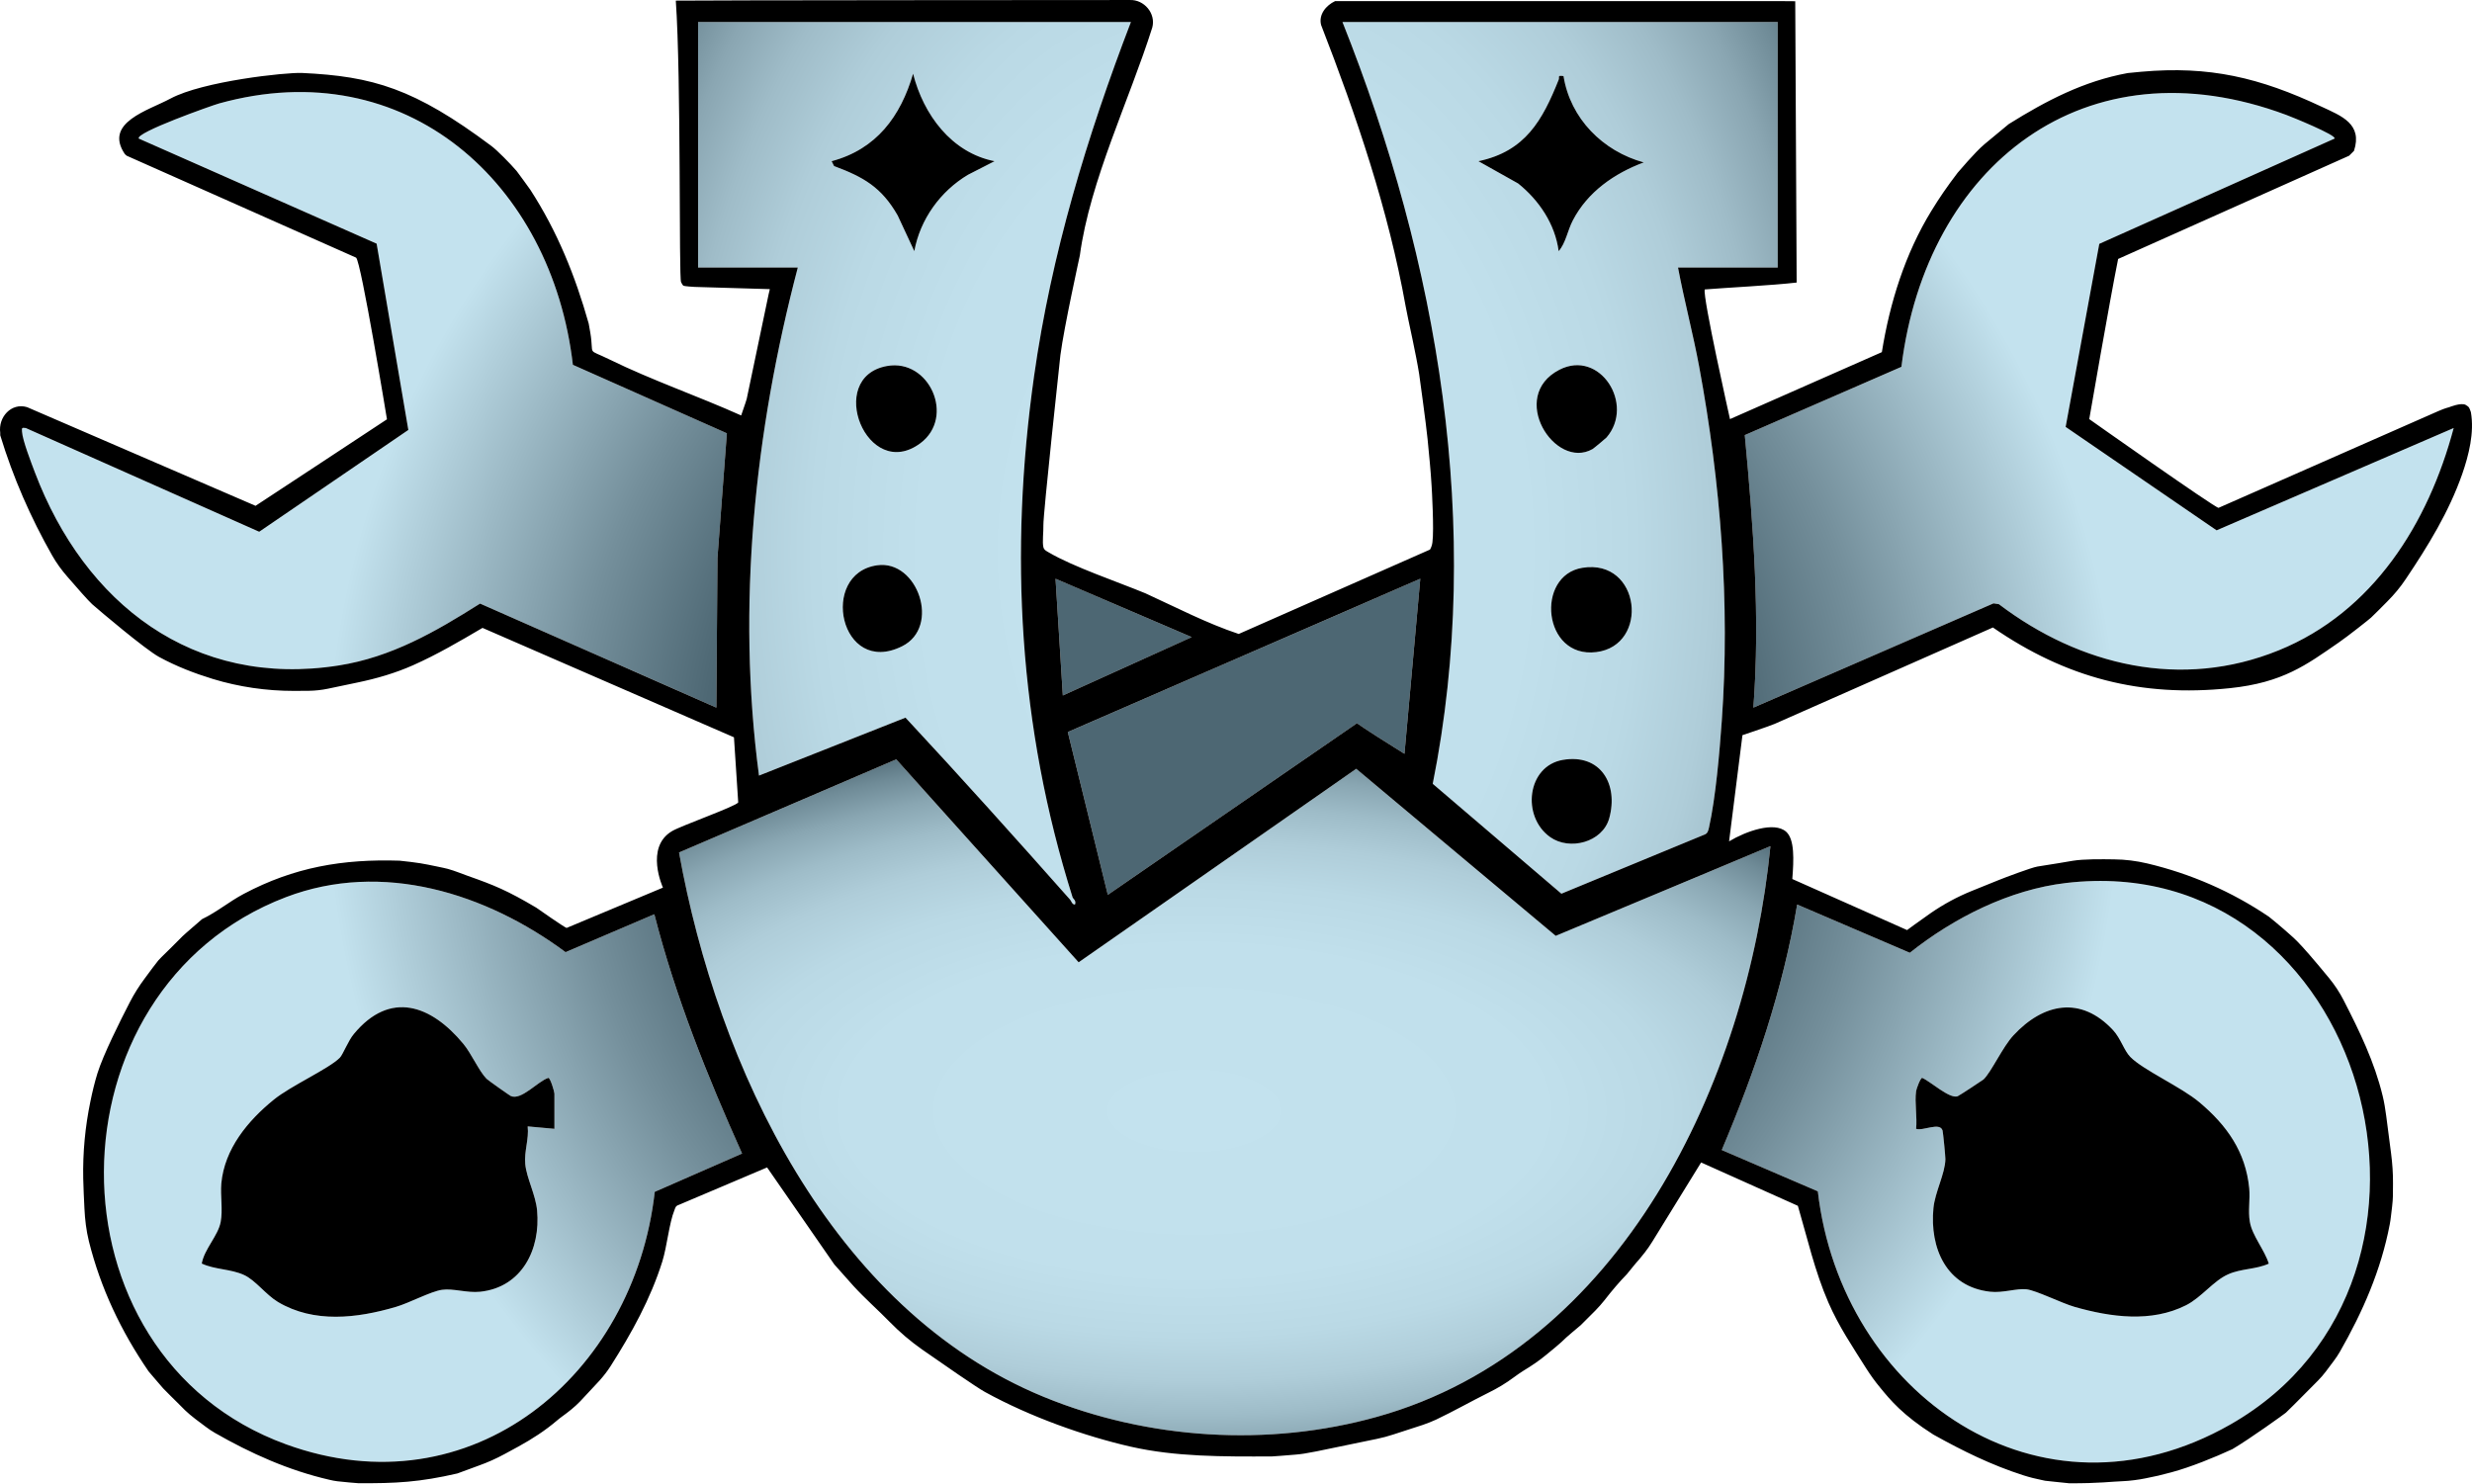
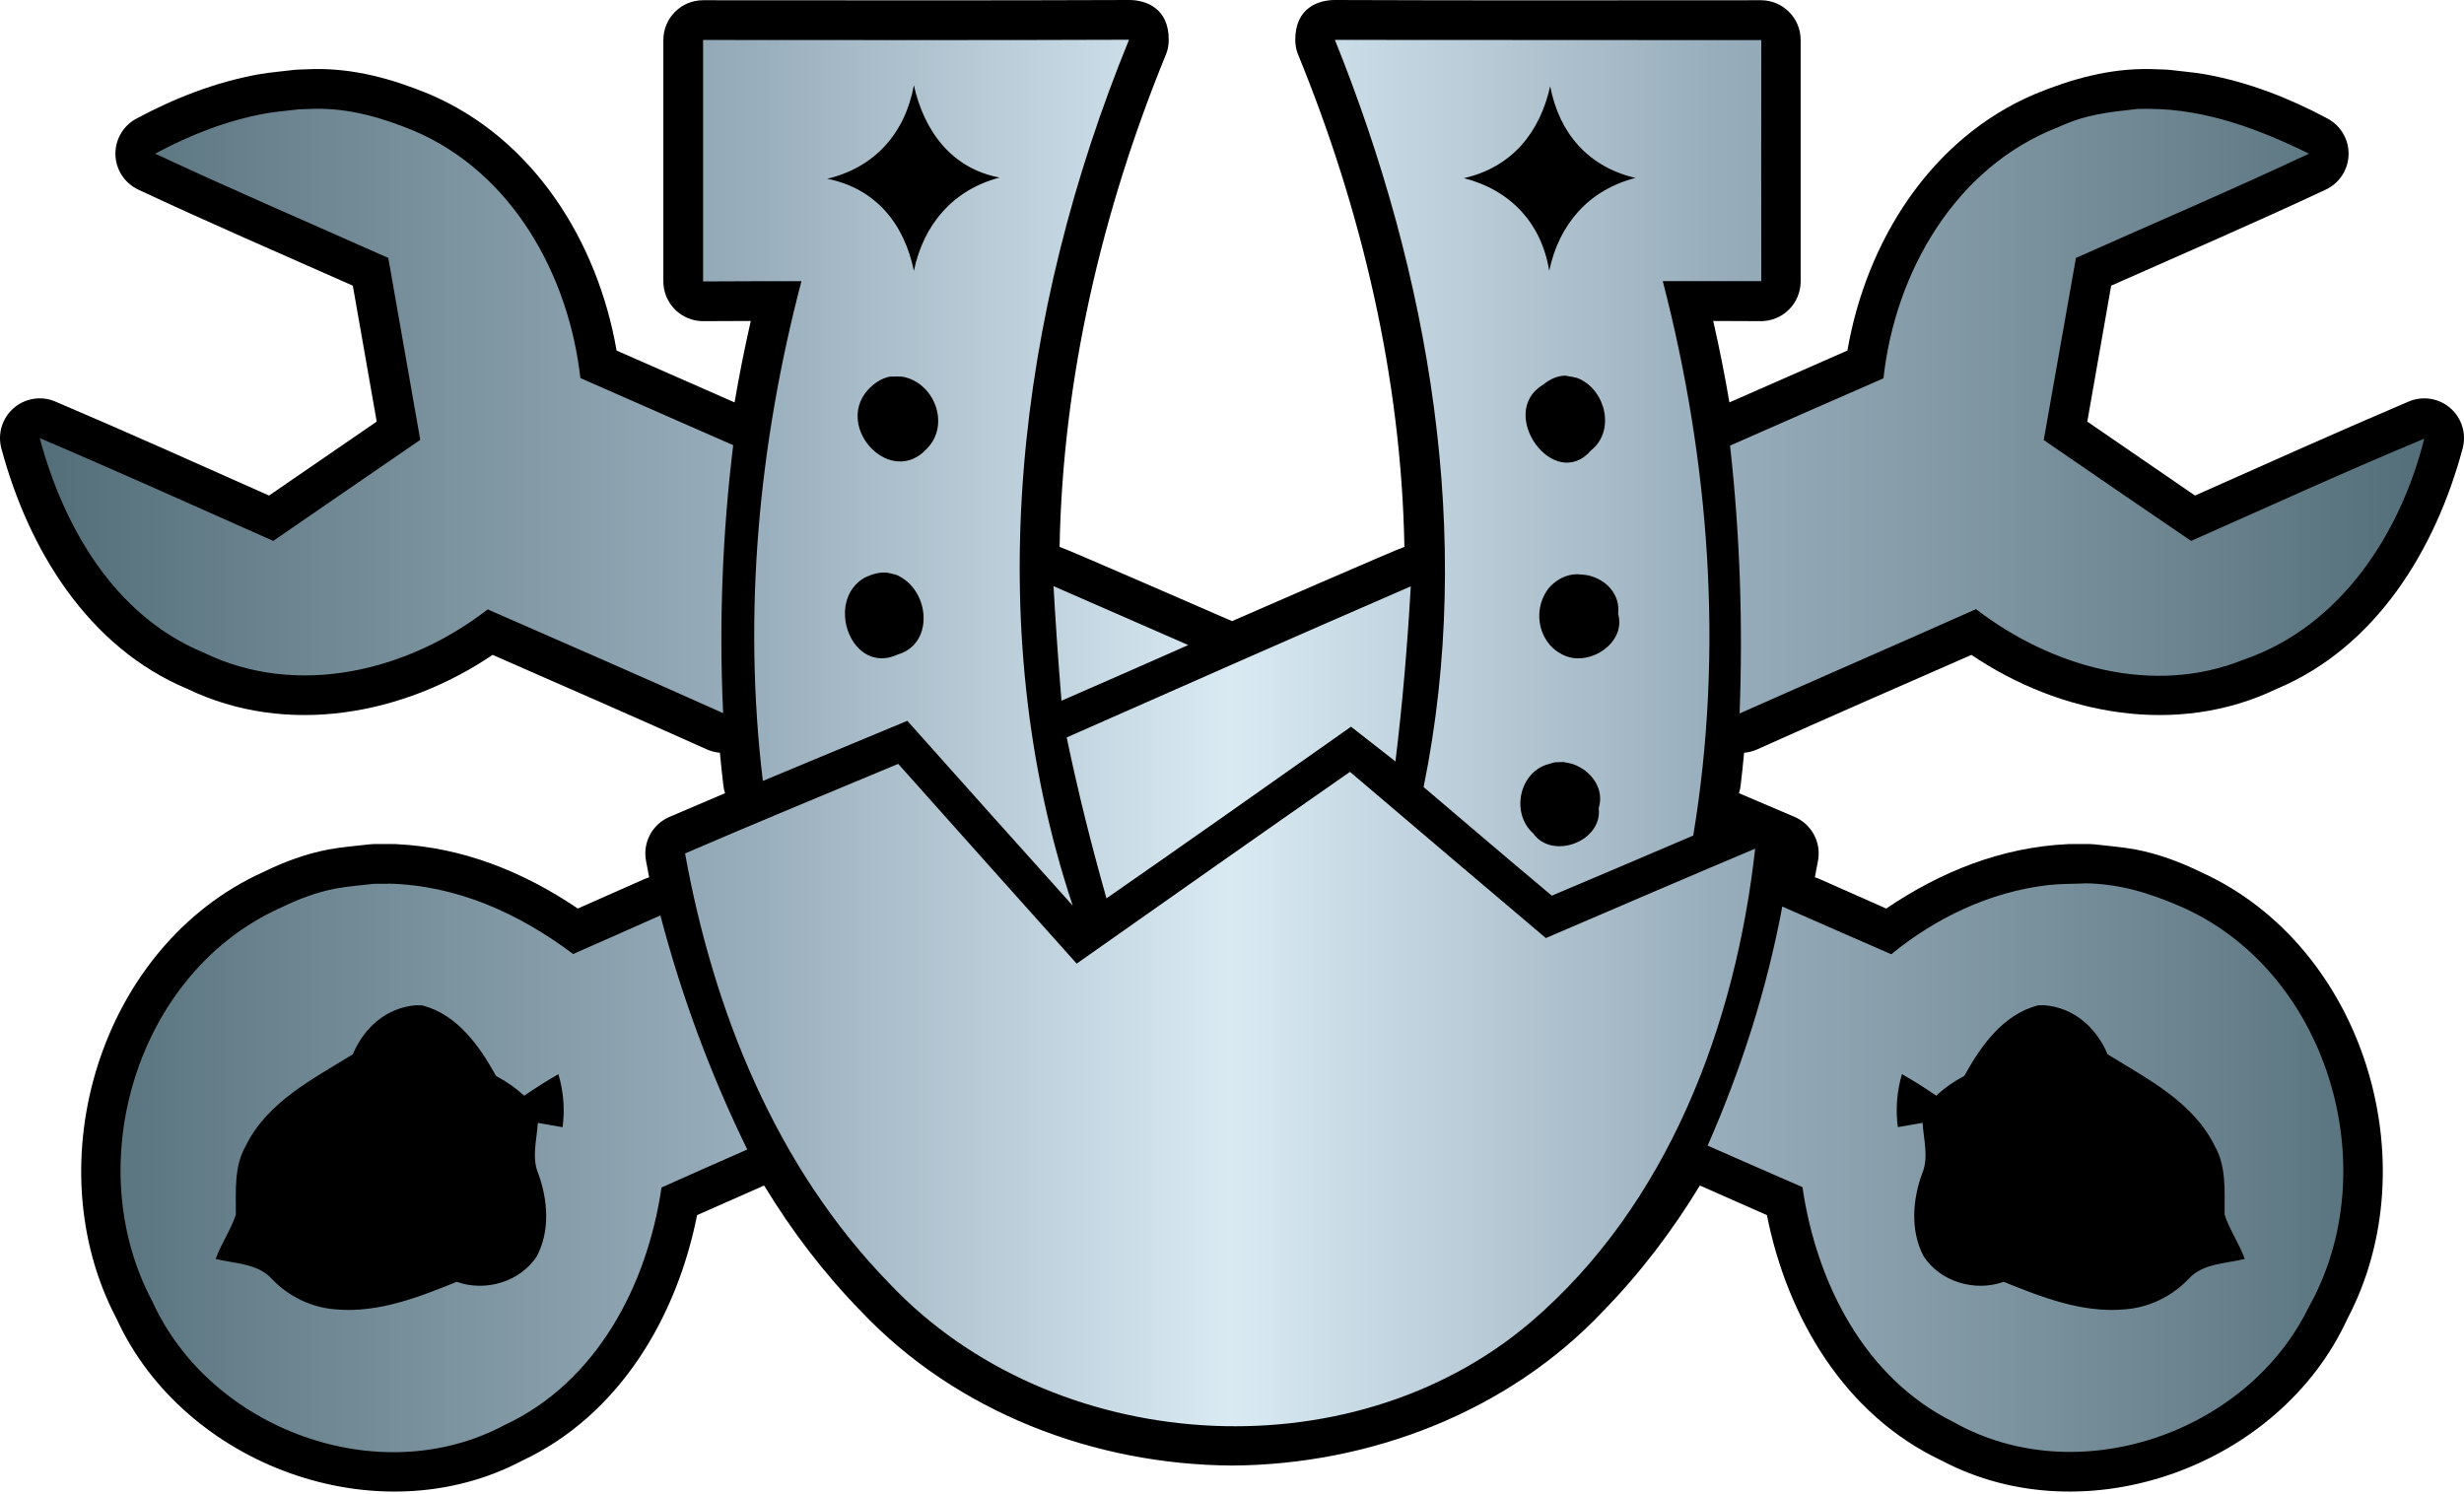
- <svg xmlns="http://www.w3.org/2000/svg" id="Layer_2" width="243.992" height="146.422" viewBox="0 0 243.992 146.422">
+ <svg xmlns="http://www.w3.org/2000/svg" width="320" height="194" viewBox="0 0 320 194" version="1.1" xml:space="preserve" style="fill-rule:evenodd;clip-rule:evenodd;stroke-linejoin:round;stroke-miterlimit:2;">
+   <g transform="matrix(1,0,0,1,-0.0005,-63.112)">
+     <g transform="matrix(1.03225,0,0,1.03225,-5.15952,-5.1588)">
+       <path d="M160,144.292L160.001,144.292C160.001,144.292 181.272,135.012 181.691,134.947C181.31,113.779 176.331,92.593 168.332,73.041C168.332,73.041 167.96,72.284 167.96,71.138C167.96,67.161 170.817,66.129 172.981,66.138C190.832,66.213 208.692,66.166 226.543,66.166C229.304,66.166 231.543,68.405 231.543,71.166L231.543,101.548C231.543,102.88 231.011,104.157 230.066,105.096C229.121,106.034 227.841,106.557 226.509,106.548C224.52,106.534 222.532,106.527 220.543,106.524C221.316,109.919 221.998,113.336 222.581,116.771C227.538,114.603 232.479,112.421 237.427,110.246C239.786,96.578 247.859,83.553 261.019,77.972C261.036,77.964 261.054,77.957 261.071,77.95C265.702,76.047 270.488,74.72 275.565,74.829L277.547,74.896C277.703,74.902 277.858,74.914 278.012,74.934C279.486,75.122 280.97,75.227 282.435,75.485C282.442,75.486 282.45,75.487 282.457,75.489C287.858,76.463 293.028,78.476 297.849,81.067C299.513,81.962 300.531,83.72 300.479,85.609C300.427,87.498 299.314,89.197 297.602,89.999C288.69,94.174 279.629,98.081 270.612,102.082C269.611,107.773 268.609,113.478 267.608,119.186C272.13,122.291 276.647,125.385 281.155,128.491C290.103,124.512 299.018,120.505 308.042,116.662C309.802,115.913 311.834,116.232 313.279,117.486C314.723,118.739 315.326,120.706 314.832,122.553C311.453,135.192 303.976,147.574 291.426,152.818C278.879,158.863 264.188,156.084 253.028,148.54C244.035,152.473 235.044,156.406 226.068,160.434C225.542,160.669 224.988,160.809 224.43,160.853C224.303,162.236 224.155,163.619 223.989,165.001C223.95,165.324 223.88,165.639 223.78,165.942C226.12,166.931 228.457,167.927 230.789,168.931C232.926,169.851 234.146,172.123 233.732,174.413C233.604,175.119 233.471,175.825 233.332,176.53C233.542,176.59 233.749,176.666 233.951,176.756C236.734,177.998 239.521,179.228 242.306,180.456C249.14,175.83 256.797,172.742 265.154,172.352C265.505,172.349 266.149,172.339 266.149,172.339L267.883,172.339C268.085,172.339 268.286,172.351 268.486,172.375C270.214,172.585 271.95,172.704 273.658,173.024C276.544,173.564 279.317,174.609 281.951,175.896C302.385,185.178 310.674,212.461 300.332,232.076C291.887,250.537 267.476,259.526 249.296,249.924C237.081,244.196 229.845,231.873 227.299,219.034C224.522,217.798 221.738,216.574 218.965,215.351L218.866,215.304C215.406,221.005 211.355,226.342 206.649,231.16C194.674,243.815 177.322,250.442 160.001,250.543L160,250.543C142.678,250.442 125.326,243.815 113.351,231.16C108.645,226.342 104.594,221.005 101.135,215.304L101.035,215.351C98.262,216.574 95.479,217.798 92.701,219.034C90.156,231.873 82.92,244.196 70.704,249.924C52.525,259.526 28.113,250.537 19.668,232.076C9.327,212.461 17.616,185.178 38.05,175.896C40.683,174.609 43.456,173.564 46.342,173.024C48.05,172.704 49.787,172.585 51.515,172.375C51.715,172.351 51.916,172.339 52.117,172.339L53.852,172.339C53.852,172.339 54.495,172.349 54.847,172.352C63.203,172.742 70.86,175.83 77.694,180.456C80.479,179.228 83.267,177.998 86.049,176.756C86.251,176.666 86.458,176.59 86.669,176.53C86.529,175.825 86.396,175.119 86.269,174.413C85.855,172.123 87.075,169.851 89.212,168.931C91.544,167.927 93.88,166.931 96.221,165.942C96.121,165.639 96.051,165.324 96.012,165.001C95.845,163.619 95.697,162.236 95.571,160.853C95.013,160.809 94.458,160.669 93.933,160.434C84.957,156.406 75.965,152.473 66.973,148.54C55.813,156.084 41.121,158.863 28.575,152.818C16.024,147.574 8.547,135.192 5.169,122.553C4.675,120.706 5.278,118.739 6.722,117.486C8.166,116.232 10.199,115.913 11.958,116.662C20.983,120.505 29.898,124.512 38.846,128.491C43.353,125.385 47.87,122.291 52.393,119.186C51.391,113.478 50.39,107.773 49.388,102.082C40.372,98.081 31.31,94.174 22.398,89.999C20.687,89.197 19.574,87.498 19.522,85.609C19.469,83.72 20.487,81.962 22.152,81.067C26.973,78.476 32.142,76.463 37.543,75.489C37.551,75.487 37.558,75.486 37.566,75.485C39.031,75.227 40.514,75.122 41.989,74.934C42.143,74.914 42.298,74.902 42.453,74.896L44.436,74.829C49.512,74.72 54.299,76.047 58.929,77.95C58.947,77.957 58.964,77.964 58.982,77.972C72.141,83.553 80.215,96.578 82.573,110.246C87.522,112.421 92.463,114.603 97.419,116.771C98.003,113.336 98.684,109.919 99.457,106.524C97.469,106.527 95.48,106.534 93.492,106.548C92.16,106.557 90.879,106.034 89.934,105.096C88.989,104.157 88.458,102.88 88.458,101.548L88.458,71.166C88.458,68.405 90.696,66.166 93.458,66.166C111.309,66.166 129.169,66.213 147.02,66.138C149.183,66.129 152.041,67.161 152.041,71.138C152.041,72.284 151.668,73.041 151.668,73.041C143.67,92.593 138.69,113.779 138.31,134.947C138.729,135.012 160,144.292 160,144.292ZM54.847,172.352C55.028,172.354 55.132,172.354 55.029,172.35C54.926,172.345 54.616,172.337 53.971,172.321C54.264,172.328 54.556,172.339 54.847,172.352ZM265.154,172.352C264.972,172.354 264.869,172.354 264.972,172.35C265.075,172.345 265.384,172.337 266.03,172.321C265.737,172.328 265.444,172.339 265.154,172.352Z" />
+     </g>
+     <g transform="matrix(9.6765,0,0,9.6765,5.17159,5.17279)">
+       <path d="M4.677,17.848C5.599,17.87 6.43,18.247 7.158,18.793C7.548,18.621 7.939,18.449 8.329,18.275C8.613,19.358 9.003,20.412 9.495,21.417C9.112,21.586 8.727,21.755 8.344,21.927C8.154,23.231 7.477,24.54 6.236,25.116C4.552,26.014 2.285,25.171 1.509,23.453C0.53,21.615 1.298,19.046 3.222,18.177C3.461,18.06 3.712,17.963 3.974,17.914C4.145,17.882 4.319,17.871 4.492,17.85L4.677,17.85L4.677,17.848ZM5.057,19.48C4.655,19.51 4.354,19.777 4.201,20.139C3.668,20.47 3.054,20.776 2.763,21.37C2.603,21.651 2.633,21.979 2.631,22.29C2.564,22.498 2.434,22.68 2.36,22.886C2.617,22.95 2.925,22.944 3.115,23.155C3.339,23.391 3.648,23.539 3.972,23.563C4.539,23.614 5.081,23.401 5.596,23.193C5.979,23.332 6.448,23.194 6.671,22.849C6.85,22.508 6.819,22.098 6.692,21.746C6.597,21.525 6.671,21.288 6.684,21.06C6.795,21.079 6.906,21.098 7.016,21.118C7.048,20.878 7.029,20.638 6.96,20.406C6.803,20.495 6.65,20.593 6.501,20.695C6.387,20.591 6.261,20.502 6.124,20.431C5.9,20.027 5.606,19.607 5.134,19.483L5.056,19.481L5.057,19.48ZM26.896,19.48C27.298,19.51 27.599,19.777 27.752,20.139C28.285,20.47 28.899,20.776 29.19,21.37C29.35,21.651 29.32,21.979 29.322,22.29C29.389,22.498 29.519,22.68 29.593,22.886C29.336,22.95 29.028,22.944 28.838,23.155C28.614,23.391 28.305,23.539 27.981,23.563C27.414,23.614 26.872,23.401 26.357,23.193C25.974,23.332 25.505,23.194 25.282,22.848C25.103,22.507 25.134,22.097 25.261,21.745C25.356,21.524 25.282,21.287 25.269,21.059C25.158,21.078 25.047,21.097 24.937,21.117C24.905,20.877 24.924,20.637 24.992,20.405C25.149,20.494 25.302,20.592 25.451,20.694C25.565,20.59 25.691,20.501 25.828,20.43C26.052,20.026 26.346,19.606 26.818,19.482L26.896,19.481L26.896,19.48ZM27.453,17.845C27.283,17.853 27.112,17.849 26.943,17.869C26.17,17.962 25.448,18.306 24.849,18.796C24.36,18.585 23.875,18.369 23.386,18.156C23.18,19.262 22.837,20.335 22.384,21.365C22.808,21.552 23.233,21.737 23.657,21.922C23.842,23.197 24.485,24.481 25.682,25.074C27.345,26.014 29.628,25.228 30.453,23.53C31.502,21.664 30.703,18.991 28.701,18.142C28.291,17.967 27.905,17.851 27.452,17.844L27.453,17.845ZM11.523,16.24C10.568,16.638 9.61,17.034 8.66,17.443C9.043,19.562 9.883,21.66 11.406,23.219C13.585,25.525 17.572,25.804 20.003,23.74C21.851,22.163 22.759,19.745 23.022,17.379C22.082,17.775 21.148,18.178 20.213,18.579C19.336,17.835 18.459,17.095 17.584,16.348C16.358,17.202 15.137,18.063 13.916,18.922C13.117,18.029 12.318,17.136 11.521,16.241L11.523,16.24ZM11.731,7.132C11.866,7.741 12.233,8.249 12.882,8.371C12.257,8.535 11.862,8.998 11.731,9.623C11.601,8.99 11.218,8.517 10.568,8.387C11.206,8.236 11.614,7.775 11.731,7.132ZM11.408,11.042C11.476,11.045 11.546,11.034 11.612,11.051C12.023,11.155 12.21,11.697 11.91,12.005C11.431,12.541 10.666,11.737 11.108,11.227C11.194,11.136 11.279,11.071 11.407,11.043L11.408,11.042ZM11.377,13.675C11.473,13.698 11.495,13.694 11.579,13.748C11.95,13.986 11.982,14.635 11.517,14.772C10.892,15.063 10.525,14.048 11.074,13.739C11.17,13.695 11.268,13.663 11.376,13.675L11.377,13.675ZM14.618,6.521C12.713,6.529 10.807,6.524 8.902,6.524L8.902,9.765C9.342,9.762 9.782,9.762 10.222,9.762C9.649,11.943 9.433,14.223 9.704,16.47C10.35,16.202 10.995,15.931 11.643,15.663C12.382,16.491 13.119,17.318 13.863,18.144C12.598,14.344 13.124,10.174 14.618,6.522L14.618,6.521ZM18.4,13.858C16.859,14.527 15.321,15.206 13.782,15.886C13.933,16.612 14.113,17.333 14.316,18.046C15.414,17.283 16.505,16.513 17.598,15.742C17.746,15.859 18.043,16.091 18.194,16.208C18.29,15.427 18.355,14.644 18.4,13.858ZM20.271,7.145C20.393,7.78 20.784,8.228 21.416,8.376C20.789,8.537 20.39,8.995 20.258,9.623C20.154,8.98 19.735,8.538 19.113,8.379C19.753,8.233 20.131,7.773 20.271,7.145ZM20.475,11.029C20.538,11.044 20.604,11.046 20.663,11.073C21.022,11.239 21.142,11.776 20.821,12.031C20.324,12.609 19.546,11.529 20.176,11.151C20.268,11.079 20.354,11.034 20.476,11.029L20.475,11.029ZM20.631,13.695C20.684,13.701 20.738,13.7 20.79,13.713C21.032,13.772 21.213,13.972 21.183,14.228C21.297,14.629 20.767,14.962 20.423,14.767C20.09,14.593 20.027,14.127 20.277,13.853C20.378,13.756 20.487,13.699 20.631,13.695ZM20.455,16.217C20.499,16.227 20.545,16.232 20.587,16.248C20.826,16.336 21.002,16.579 20.922,16.835C20.977,17.285 20.295,17.535 20.042,17.173C19.74,16.902 19.852,16.345 20.258,16.241C20.364,16.21 20.3,16.223 20.454,16.216L20.455,16.217ZM17.382,6.523C18.652,9.678 19.259,13.184 18.572,16.552C19.145,17.039 19.717,17.528 20.293,18.01C20.926,17.742 21.558,17.474 22.191,17.203C22.602,14.728 22.41,12.185 21.782,9.761L23.104,9.761C23.101,8.683 23.104,7.603 23.104,6.526C21.196,6.523 19.291,6.526 17.383,6.523L17.382,6.523ZM28.305,7.448L28.153,7.45C27.756,7.495 27.46,7.522 27.089,7.695C25.707,8.229 24.9,9.642 24.744,11.066C24.057,11.365 23.372,11.667 22.685,11.969C22.818,13.161 22.859,14.364 22.813,15.564C23.87,15.095 24.929,14.635 25.986,14.164C26.993,14.937 28.36,15.335 29.581,14.841C30.877,14.396 31.682,13.154 32.002,11.876C30.95,12.313 29.915,12.787 28.873,13.248C28.212,12.798 27.553,12.347 26.895,11.894C27.041,11.079 27.181,10.265 27.327,9.45C28.371,8.984 29.422,8.536 30.456,8.05C29.781,7.72 29.068,7.451 28.307,7.449L28.305,7.448ZM3.687,7.448L3.479,7.455C3.33,7.474 3.18,7.484 3.032,7.51C2.511,7.604 2.013,7.8 1.548,8.05C2.581,8.534 3.633,8.984 4.677,9.45C4.82,10.262 4.963,11.077 5.106,11.892C4.447,12.345 3.789,12.795 3.133,13.248C2.089,12.785 1.051,12.316 -0.001,11.868C0.319,13.065 1.006,14.255 2.198,14.747C3.458,15.361 4.947,14.994 6.011,14.167C7.065,14.628 8.119,15.088 9.171,15.56C9.114,14.36 9.161,13.155 9.306,11.963C8.621,11.664 7.939,11.362 7.255,11.062C7.099,9.68 6.341,8.303 5.016,7.741C4.59,7.566 4.151,7.438 3.684,7.448L3.687,7.448ZM13.605,13.855C13.634,14.368 13.67,14.881 13.712,15.393C14.279,15.148 14.847,14.896 15.414,14.646C14.81,14.383 14.209,14.118 13.605,13.855Z" style="fill:url(#_Linear1);fill-rule:nonzero;" />
+     </g>
+   </g>
  <defs>
-     <style>.cls-1{fill:url(#radial-gradient);}.cls-2{fill:url(#radial-gradient-3);}.cls-3{fill:url(#radial-gradient-2);}</style>
-     <radialGradient id="radial-gradient" cx="120.851" cy="54.399" fx="120.851" fy="54.399" r="134.395" gradientTransform="translate(158.4419 -66.42433) rotate(90.04273) scale(1 .68937)" gradientUnits="userSpaceOnUse">
-       <stop offset="0" stop-color="#c3e2ee" />
-       <stop offset=".322" stop-color="#c1e0ec" />
-       <stop offset=".438" stop-color="#bad9e5" />
-       <stop offset=".521" stop-color="#afcdd9" />
-       <stop offset=".587" stop-color="#9fbcc8" />
-       <stop offset=".645" stop-color="#8aa6b2" />
-       <stop offset=".695" stop-color="#6f8b97" />
-       <stop offset=".74" stop-color="#516b77" />
-       <stop offset=".746" stop-color="#4d6773" />
-     </radialGradient>
-     <radialGradient id="radial-gradient-2" cx="117.884" cy="109.654" fx="117.884" fy="109.654" r="90.191" gradientTransform="translate(0 57.61664) scale(1 .47456)" gradientUnits="userSpaceOnUse">
-       <stop offset="0" stop-color="#c3e2ee" />
-       <stop offset=".381" stop-color="#c1e0ec" />
-       <stop offset=".521" stop-color="#bad9e5" />
-       <stop offset=".621" stop-color="#afcdd9" />
-       <stop offset=".702" stop-color="#9ebcc8" />
-       <stop offset=".772" stop-color="#89a6b2" />
-       <stop offset=".833" stop-color="#6f8b97" />
-       <stop offset=".888" stop-color="#516b77" />
-       <stop offset=".895" stop-color="#4d6773" />
-     </radialGradient>
-     <radialGradient id="radial-gradient-3" cx="120.731" cy="76.73" fx="120.731" fy="76.73" r="131.376" gradientUnits="userSpaceOnUse">
-       <stop offset=".389" stop-color="#4d6773" />
-       <stop offset=".49" stop-color="#748f9b" />
-       <stop offset=".674" stop-color="#c3e2ee" />
-     </radialGradient>
+     <linearGradient id="_Linear1" x1="0" y1="0" x2="1" y2="0" gradientUnits="userSpaceOnUse" gradientTransform="matrix(32.003,0,0,18.9589,-0.001,16.0004)">
+       <stop offset="0" style="stop-color:rgb(83,110,120);stop-opacity:1" />
+       <stop offset="0.3" style="stop-color:rgb(153,174,188);stop-opacity:1" />
+       <stop offset="0.5" style="stop-color:rgb(217,234,243);stop-opacity:1" />
+       <stop offset="0.7" style="stop-color:rgb(153,174,188);stop-opacity:1" />
+       <stop offset="1" style="stop-color:rgb(83,110,120);stop-opacity:1" />
+     </linearGradient>
  </defs>
-   <g id="Layer_2_copy_4">
-     <path class="cls-1" d="M175.464,2.172h-42.96c9.42,23.65,13.98,49.9,8.91,75.2l12.7,10.85,14.09-5.82c.35-.11.41-.41.48-.72.66-2.97,1.04-7.42,1.26-10.51.83-11.62-.11-23.53-2.23-34.97-.61-3.28-1.47-6.51-2.09-9.79h9.84V2.172ZM158.834,80.782c-.67,2.38-3.92,3.21-5.83,1.85-2.85-2.02-2.29-7.02,1.26-7.62,3.72-.63,5.5,2.4,4.57,5.77ZM153.914,36.502c4-2.06,7.48,3.42,4.65,6.69-.1.11-1.26,1.07-1.38,1.14-3.71,2.1-8.36-5.2-3.27-7.83ZM157.544,64.372c-5.28.64-6.01-7.57-1.36-8.32,5.77-.94,6.66,7.68,1.36,8.32ZM155.244,21.752c-.52.99-.7,2.25-1.4,3.04-.35-2.67-1.94-5.03-4-6.68l-3.92-2.2c4.64-.98,6.32-4.04,7.92-8.04.11-.28-.18-.46.48-.36.67,4.2,3.89,7.42,7.92,8.52-2.9,1.08-5.54,2.91-7,5.72ZM102.064,37.132c1.7-12.02,5.23-23.68,9.56-34.96h-42.72v24.24h9.84c-4.27,16.25-6.05,33.42-3.83,50.15l14.46-5.72c5.49,5.9,10.9,11.93,16.25,17.97.13.15.19.49.48.48.15-.39-.18-.55-.24-.72-5.31-16.84-6.27-33.95-3.8-51.44ZM89.044,63.792c-6.13,3.06-8.24-7.18-2.46-7.99,3.99-.56,6.29,6.08,2.46,7.99ZM90.844,43.752c-5.27,3.91-9.42-6.52-3.3-7.62,4.19-.76,6.76,5.04,3.3,7.62ZM95.544,17.252c-2.73,1.63-4.72,4.39-5.3,7.54l-1.64-3.52c-1.59-2.79-3.38-3.8-6.28-4.88l-.24-.48c4.42-1.18,6.81-4.42,8.04-8.64,1.02,4.03,3.78,7.8,8.04,8.64l-2.62,1.34Z" />
-     <path class="cls-3" d="M174.744,83.532c-2.27,23.24-14.67,49.59-38.83,56.33-10.73,3-22.63,2.25-32.92-1.98-20.94-8.61-32.19-32.61-35.97-53.73l21.44-9.19,18,20.03,27.4-19.1,19.69,16.49,21.19-8.85Z" />
-     <path class="cls-2" d="M203.934,87.162c-5.58.65-11.08,3.43-15.43,6.89l-11.12-4.76c-1.4,8.37-4.15,16.45-7.44,24.23l9.48,4.08c2.31,20.02,21.89,33.78,40.75,23,25.21-14.41,13.37-56.91-16.24-53.44ZM219.924,125.792c-1.44.63-2.63,2.28-4.15,3.05-3.44,1.74-7.44,1.18-10.99.17-1.27-.36-3.8-1.63-4.76-1.74-.98-.11-2.33.38-3.58.24-4.33-.47-5.99-4.3-5.61-8.25.15-1.58,1.16-3.42,1.18-4.84,0-.33-.23-2.65-.28-2.83-.28-.86-1.91.08-2.61-.16.12-1.17-.16-2.6,0-3.72.03-.22.42-1.3.6-1.31.85.37,2.68,2.08,3.49,1.82.14-.05,2.44-1.56,2.56-1.66.76-.71,1.9-3.23,2.96-4.36,2.95-3.18,6.66-3.93,9.84-.5.75.82,1.08,2.01,1.69,2.63,1.24,1.28,5.03,2.97,6.81,4.47,2.72,2.28,4.58,4.9,4.93,8.51.1,1.09-.13,2.22.06,3.3.22,1.35,1.47,2.8,1.87,4.13-1.29.58-2.71.47-4.01,1.05ZM242.184,42.252c-2.5,9.41-7.96,18.17-17.28,21.95-9.58,3.89-19.58,1.53-27.61-4.56l-.53-.08-23.7,10.29c.68-8.93-.01-17.99-.85-26.9l15.46-6.74c2.44-19.85,18.12-32.29,38.01-24.86.41.15,4.99,2,4.74,2.33l-23.22,10.39-3.32,18.07,14.9,10.21,23.4-10.1ZM140.184,57.132l-1.56,17.28c-.91-.56-3.91-2.45-4.69-3.02l-24.59,16.94-3.95-16.07,34.79-15.13ZM117.624,62.892l-12.72,5.76-.72-11.52,13.44,5.76ZM64.584,90.252l-8.76,3.74c-7.85-5.82-18.08-9.06-27.6-5.43-23.77,9.07-24.14,45.22,0,54.01,18.33,6.68,34.37-6.82,36.4-24.92l8.62-3.78c-3.44-7.67-6.57-15.46-8.66-23.62ZM54.724,111.432l-2.64-.24c.14,1.27-.36,2.45-.24,3.72.13,1.39,1.03,3.03,1.17,4.59.35,3.81-1.49,7.57-5.61,8.01-1.31.14-2.67-.35-3.78-.19-1.12.16-3.22,1.3-4.56,1.69-3.82,1.12-8.07,1.63-11.63-.49-1.21-.73-2.21-2.14-3.34-2.66-1.32-.61-2.87-.52-4.18-1.13.25-1.43,1.62-2.75,1.87-4.12.22-1.18-.04-2.56.06-3.78.31-3.42,2.62-6.2,5.17-8.27,1.67-1.37,5.44-3.05,6.53-4.15.31-.32.83-1.69,1.38-2.34,3.6-4.35,7.65-2.84,10.8.96.81.97,1.55,2.7,2.3,3.46.11.12,2.26,1.64,2.39,1.7,1.04.47,2.67-1.46,3.71-1.79.2,0,.6,1.38.6,1.55v3.48ZM71.744,42.772l-.93,12.31-.11,14.77-23.32-10.27c-4.38,2.77-8.74,5.29-13.95,6.11-14.37,2.26-25.08-6.12-29.99-19.06-.35-.93-1.22-3.16-1.27-4.02-.02-.38-.04-.41.37-.36l23.04,10.24,14.72-10.05-3.13-18.39L13.704,13.682c-.43-.57,7.29-3.3,7.92-3.47,18.47-5.13,32.85,7.91,34.92,25.8l15.2,6.76Z" />
-     <path d="M243.884,40.692c-.16-.44-.14-.5-.51-.72-.45-.26-1.62.22-1.62.22-.46.12-.89.3-1.11.4l-21.67,9.54c-.36,0-12.76-8.76-12.76-8.76,0,0,2.02-11.71,2.85-15.81l22.8-10.19c.06-.05.46-.45.48-.48.87-2.66-1.24-3.45-3.2-4.36-6.1-2.87-11.07-4.05-17.79-3.45-.16.02-1.18.11-1.34.13-4.36.8-8.03,2.72-11.75,5.04-.09.07-2.32,1.92-2.4,1.99-.95.8-2.56,2.73-2.64,2.81-1.05,1.38-1.8,2.47-2.59,3.76-2.59,4.22-4.11,9.08-4.89,13.95l-14.99,6.61s-2.73-12.15-2.49-12.8c2.08-.17,6.67-.4,9.07-.68l-.14-27.77-1.24-.01h-44.18c-.89.42-1.64,1.32-1.38,2.35,3.5,9.01,6.64,18.24,8.35,27.79.01.08.24,1.2.24,1.2.01.08.8,3.62,1.09,5.47.01.08.69,4.95.83,6.41.15,1.56.31,3.11.4,4.66.02.32.25,4.29.08,5.54-.03.25-.11.5-.24.72l-18.88,8.33c-3.18-1.06-6.16-2.62-9.2-4.01-2.71-1.12-7.16-2.63-9.53-4.03-.24-.14-.48-.24-.55-.53-.12-.51.02-1.54,0-2.16-.03-1.04,1.67-16.72,1.68-16.8.37-2.83,1.91-9.76,1.92-9.84.99-7.36,4.92-15.42,7.15-22.5.37-1.39-.81-2.77-2.22-2.71,0,0-43.79.02-44.81.06.54,7.74.29,27.4.52,27.79.06.09.13.28.22.34.11.08,1,.12,1.12.13.1,0,7.42.22,7.42.22l-.12.51-2.16,10.32c-.02.09-.15.49-.55,1.64-4.23-1.9-8.82-3.48-12.98-5.52-2.34-1.15-1.51-.25-1.91-2.66-.01-.08-.15-.83-.16-.9-1.33-4.72-3.1-9.09-5.76-13.2-.07-.09-1.27-1.77-1.35-1.85-.64-.75-1.96-2.08-2.49-2.47-7.59-5.68-11.7-6.88-18.69-7.21-1.59-.07-9.78.81-12.99,2.53-2.19,1.18-6.61,2.36-4.5,5.48.06.06.12.11.18.16l22.64,10.06c.49.33,3.05,15.96,3.05,15.96,0,0-12.95,8.54-12.97,8.54L2.674,40.192c-1.57-.47-2.87,1-2.65,2.54.01.08-.01.16,0,.24,1.27,4.17,2.99,8.1,5.13,11.87.42.74.93,1.44,1.49,2.08.86,1,2.12,2.43,2.45,2.72.71.63,5.25,4.47,6.61,5.21,1.69.92,3.47,1.61,5.3,2.17,2.59.79,5.29,1.18,8,1.18.41,0,.99-.01,1.48-.01.64-.01,1.28-.08,1.9-.21l2.91-.61c1.88-.39,3.74-.93,5.49-1.71,2.36-1.05,4.6-2.36,6.84-3.68l24.82,10.8.42,6.43c-.23.39-5.6,2.28-6.53,2.83-2.72,1.6-.9,5.58-.9,5.58l-9.51,3.98c-.22-.06-2.9-1.93-2.99-2-2.87-1.7-4.15-2.22-6.76-3.14-.76-.27-1.2-.47-1.97-.69-.36-.1-1.89-.4-1.97-.42-.79-.18-2.71-.39-2.79-.39-5.61-.18-10.41.64-15.39,3.28-1.42.75-2.66,1.8-4.11,2.49-.08.08-1.77,1.52-1.92,1.68-.39.4-.81.8-1.2,1.2-.39.4-.78.74-1.2,1.2-.19.22-.82,1.07-1.35,1.79-.55.74-1.05,1.53-1.47,2.35-.94,1.82-2.61,5.15-3.19,7.01-.28.91-.5,1.83-.69,2.76-.52,2.5-.76,5.06-.71,7.62.02.81.07,1.98.12,2.95.05,1.09.18,2.18.44,3.24,1.16,4.64,3.17,8.87,5.89,12.84.07.08,1.22,1.44,1.44,1.68.44.47.97.96,1.44,1.44.24.24.49.48.72.72.54.53,1.51,1.24,2.04,1.63.29.22.59.42.9.6,3.56,2.04,7.27,3.7,11.29,4.63.26.07.53.11.8.15.55.07,1.99.19,2.04.19,3.71.03,6.09-.1,9.81-.96.08-.02,1.19-.44,2.12-.78.87-.31,1.72-.69,2.53-1.13l1.38-.75c1.35-.74,2.65-1.58,3.82-2.58.16-.13.31-.26.47-.37.64-.46,1.25-.94,1.8-1.51.33-.34,1.29-1.38,1.93-2.07.39-.44.75-.9,1.07-1.4,2.07-3.25,3.95-6.64,5.11-10.34.46-1.48.68-3.81,1.19-5.05.09-.24.11-.43.43-.53l8.72-3.7,6.63,9.57c.08.08,1.68,1.9,1.92,2.16,1.14,1.24,2.41,2.35,3.58,3.55.98,1,2.04,1.9,3.18,2.7,2.08,1.45,5.39,3.75,6.2,4.19,4.47,2.46,9.87,4.37,14.4,5.4,4.41,1,9.04.98,13.92.96.16,0,1.46-.11,2.33-.18.53-.04,1.05-.12,2.06-.32l6-1.24c.53-.11,1.05-.25,1.57-.42.77-.26,1.97-.64,2.95-.96.44-.15.86-.32,1.28-.51,1.75-.83,3.45-1.8,5.18-2.66.88-.43,1.73-.94,2.52-1.53.29-.22.62-.44.93-.64.78-.47,1.54-.98,2.24-1.56.69-.56,1.39-1.15,1.5-1.26.5-.52,1.84-1.6,1.92-1.68l.48-.48c.32-.32.64-.64.96-.96.32-.32.62-.67.91-1.03.73-.94,1.46-1.8,2.21-2.57.08-.08.87-1.1,1.2-1.44.04-.05.31-.38.55-.68.27-.35.52-.7.75-1.08l4.82-7.82,9.55,4.28c.93,3.17,1.67,6.46,3.01,9.54,1.03,2.37,2.39,4.37,3.73,6.5.42.66.87,1.29,1.37,1.89,1.02,1.25,2.23,2.72,5.26,4.65,2.91,1.62,5.73,3.01,8.88,4.02.62.2,1.27.36,1.92.49l.24.05c.08,0,2.23.25,2.38.25,3,.01,4.17-.17,5.32-.21.61-.02,1.61-.15,2.21-.28,1.3-.27,1.18-.23,2.57-.6,1.86-.5,4.25-1.47,6-2.28,1.72-1.01,5.2-3.52,5.28-3.6,1.07-1.03,2.12-2.13,3.18-3.18.27-.28.53-.57.76-.88s.54-.73.78-1.04c.22-.29.42-.59.6-.9,2.27-3.96,4.07-8.08,4.93-12.59.05-.25.08-.49.11-.73.07-.55.2-1.58.2-2.04,0-.41.01-.82.01-1.24.01-1-.06-2-.19-3l-.48-3.7c-.09-.66-.19-1.32-.35-1.97-.81-3.36-2.28-6.38-3.85-9.44-.4-.78-.88-1.51-1.43-2.18-3.37-4.09-3.43-3.88-4.51-4.87-.27-.25-1.35-1.13-1.44-1.2-3.67-2.48-7.71-4.24-12.01-5.26-1.07-.25-2.16-.39-3.25-.4-1.24-.02-3.01-.04-4.1.14-.21.04-2.48.42-3.49.57-.6.1-3.3,1.12-3.86,1.35l-2.65,1.07c-1.4.57-2.73,1.29-3.97,2.14-1.14.79-2.38,1.71-2.38,1.71l-11.33-5.04c.15-1.9.24-3.91-.61-4.67-1.18-1.04-3.96-.05-5.63.95l1.32-10.48s2.49-.83,3.17-1.11l21.55-9.52c7.21,4.97,14.6,6.91,23.4,5.99,5.23-.55,7.53-2.29,10.74-4.51.89-.61,3.01-2.29,3.18-2.45.34-.32,1.02-1,1.6-1.59.68-.68,1.3-1.42,1.83-2.22,2.19-3.26,4.26-6.62,5.57-10.36.65-1.87,1.21-4.1.86-6.11ZM70.814,55.082l-.11,14.77-23.32-10.27c-4.38,2.77-8.74,5.29-13.95,6.11-14.37,2.26-25.08-6.12-29.99-19.06-.35-.93-1.22-3.16-1.27-4.02-.02-.38-.04-.41.37-.36l23.04,10.24,14.72-10.05-3.13-18.39L13.704,13.682c-.43-.57,7.29-3.3,7.92-3.47,18.47-5.13,32.85,7.91,34.92,25.8l15.2,6.76-.93,12.31ZM132.504,2.172h42.96v24.24h-9.84c.62,3.28,1.48,6.51,2.09,9.79,2.12,11.44,3.06,23.35,2.23,34.97-.22,3.09-.6,7.54-1.26,10.51-.07.31-.13.61-.48.72l-14.09,5.82-12.7-10.85c5.07-25.3.51-51.55-8.91-75.2ZM140.184,57.132l-1.56,17.28c-.91-.56-3.91-2.45-4.69-3.02l-24.59,16.94-3.95-16.07,34.79-15.13ZM117.624,62.892l-12.72,5.76-.72-11.52,13.44,5.76ZM78.744,26.412h-9.84V2.172h42.72c-4.33,11.28-7.86,22.94-9.56,34.96-2.47,17.49-1.51,34.6,3.8,51.44.06.17.39.33.24.72-.29.01-.35-.33-.48-.48-5.35-6.04-10.76-12.07-16.25-17.97l-14.46,5.72c-2.22-16.73-.44-33.9,3.83-50.15ZM64.624,117.652c-2.03,18.1-18.07,31.6-36.4,24.92-24.14-8.79-23.77-44.94,0-54.01,9.52-3.63,19.75-.39,27.6,5.43l8.76-3.74c2.09,8.16,5.22,15.95,8.66,23.62l-8.62,3.78ZM177.384,89.292l11.12,4.76c4.35-3.46,9.85-6.24,15.43-6.89,29.61-3.47,41.45,39.03,16.24,53.44-18.86,10.78-38.44-2.98-40.75-23l-9.48-4.08c3.29-7.78,6.04-15.86,7.44-24.23ZM174.744,83.532c-2.27,23.24-14.67,49.59-38.83,56.33-10.73,3-22.63,2.25-32.92-1.98-20.94-8.61-32.19-32.61-35.97-53.73l21.44-9.19,18,20.03,27.4-19.1,19.69,16.49,21.19-8.85ZM224.904,64.202c-9.58,3.89-19.58,1.53-27.61-4.56l-.53-.08-23.7,10.29c.68-8.93-.01-17.99-.85-26.9l15.46-6.74c2.44-19.85,18.12-32.29,38.01-24.86.41.15,4.99,2,4.74,2.33l-23.22,10.39-3.32,18.07,14.9,10.21,23.4-10.1c-2.5,9.41-7.96,18.17-17.28,21.95ZM162.244,16.032c-2.9,1.08-5.54,2.91-7,5.72-.52.99-.7,2.25-1.4,3.04-.35-2.67-1.94-5.03-4-6.68l-3.92-2.2c4.64-.98,6.32-4.04,7.92-8.04.11-.28-.18-.46.48-.36.67,4.2,3.89,7.42,7.92,8.52ZM157.544,64.372c-5.28.64-6.01-7.57-1.36-8.32,5.77-.94,6.66,7.68,1.36,8.32ZM158.834,80.782c-.67,2.38-3.92,3.21-5.83,1.85-2.85-2.02-2.29-7.02,1.26-7.62,3.72-.63,5.5,2.4,4.57,5.77ZM158.564,43.192c-.1.11-1.26,1.07-1.38,1.14-3.71,2.1-8.36-5.2-3.27-7.83,4-2.06,7.48,3.42,4.65,6.69ZM98.164,15.912l-2.62,1.34c-2.73,1.63-4.72,4.39-5.3,7.54l-1.64-3.52c-1.59-2.79-3.38-3.8-6.28-4.88l-.24-.48c4.42-1.18,6.81-4.42,8.04-8.64,1.02,4.03,3.78,7.8,8.04,8.64ZM90.844,43.752c-5.27,3.91-9.42-6.52-3.3-7.62,4.19-.76,6.76,5.04,3.3,7.62ZM89.044,63.792c-6.13,3.06-8.24-7.18-2.46-7.99,3.99-.56,6.29,6.08,2.46,7.99ZM223.934,124.742c-1.29.58-2.71.47-4.01,1.05-1.44.63-2.63,2.28-4.15,3.05-3.44,1.74-7.44,1.18-10.99.17-1.27-.36-3.8-1.63-4.76-1.74-.98-.11-2.33.38-3.58.24-4.33-.47-5.99-4.3-5.61-8.25.15-1.58,1.16-3.42,1.18-4.84,0-.33-.23-2.65-.28-2.83-.28-.86-1.91.08-2.61-.16.12-1.17-.16-2.6,0-3.72.03-.22.42-1.3.6-1.31.85.37,2.68,2.08,3.49,1.82.14-.05,2.44-1.56,2.56-1.66.76-.71,1.9-3.23,2.96-4.36,2.95-3.18,6.66-3.93,9.84-.5.75.82,1.08,2.01,1.69,2.63,1.24,1.28,5.03,2.97,6.81,4.47,2.72,2.28,4.58,4.9,4.93,8.51.1,1.09-.13,2.22.06,3.3.22,1.35,1.47,2.8,1.87,4.13ZM54.724,111.432l-2.64-.24c.14,1.27-.36,2.45-.24,3.72.13,1.39,1.03,3.03,1.17,4.59.35,3.81-1.49,7.57-5.61,8.01-1.31.14-2.67-.35-3.78-.19-1.12.16-3.22,1.3-4.56,1.69-3.82,1.12-8.07,1.63-11.63-.49-1.21-.73-2.21-2.14-3.34-2.66-1.32-.61-2.87-.52-4.18-1.13.25-1.43,1.62-2.75,1.87-4.12.22-1.18-.04-2.56.06-3.78.31-3.42,2.62-6.2,5.17-8.27,1.67-1.37,5.44-3.05,6.53-4.15.31-.32.83-1.69,1.38-2.34,3.6-4.35,7.65-2.84,10.8.96.81.97,1.55,2.7,2.3,3.46.11.12,2.26,1.64,2.39,1.7,1.04.47,2.67-1.46,3.71-1.79.2,0,.6,1.38.6,1.55v3.48Z" />
-   </g>
</svg>
